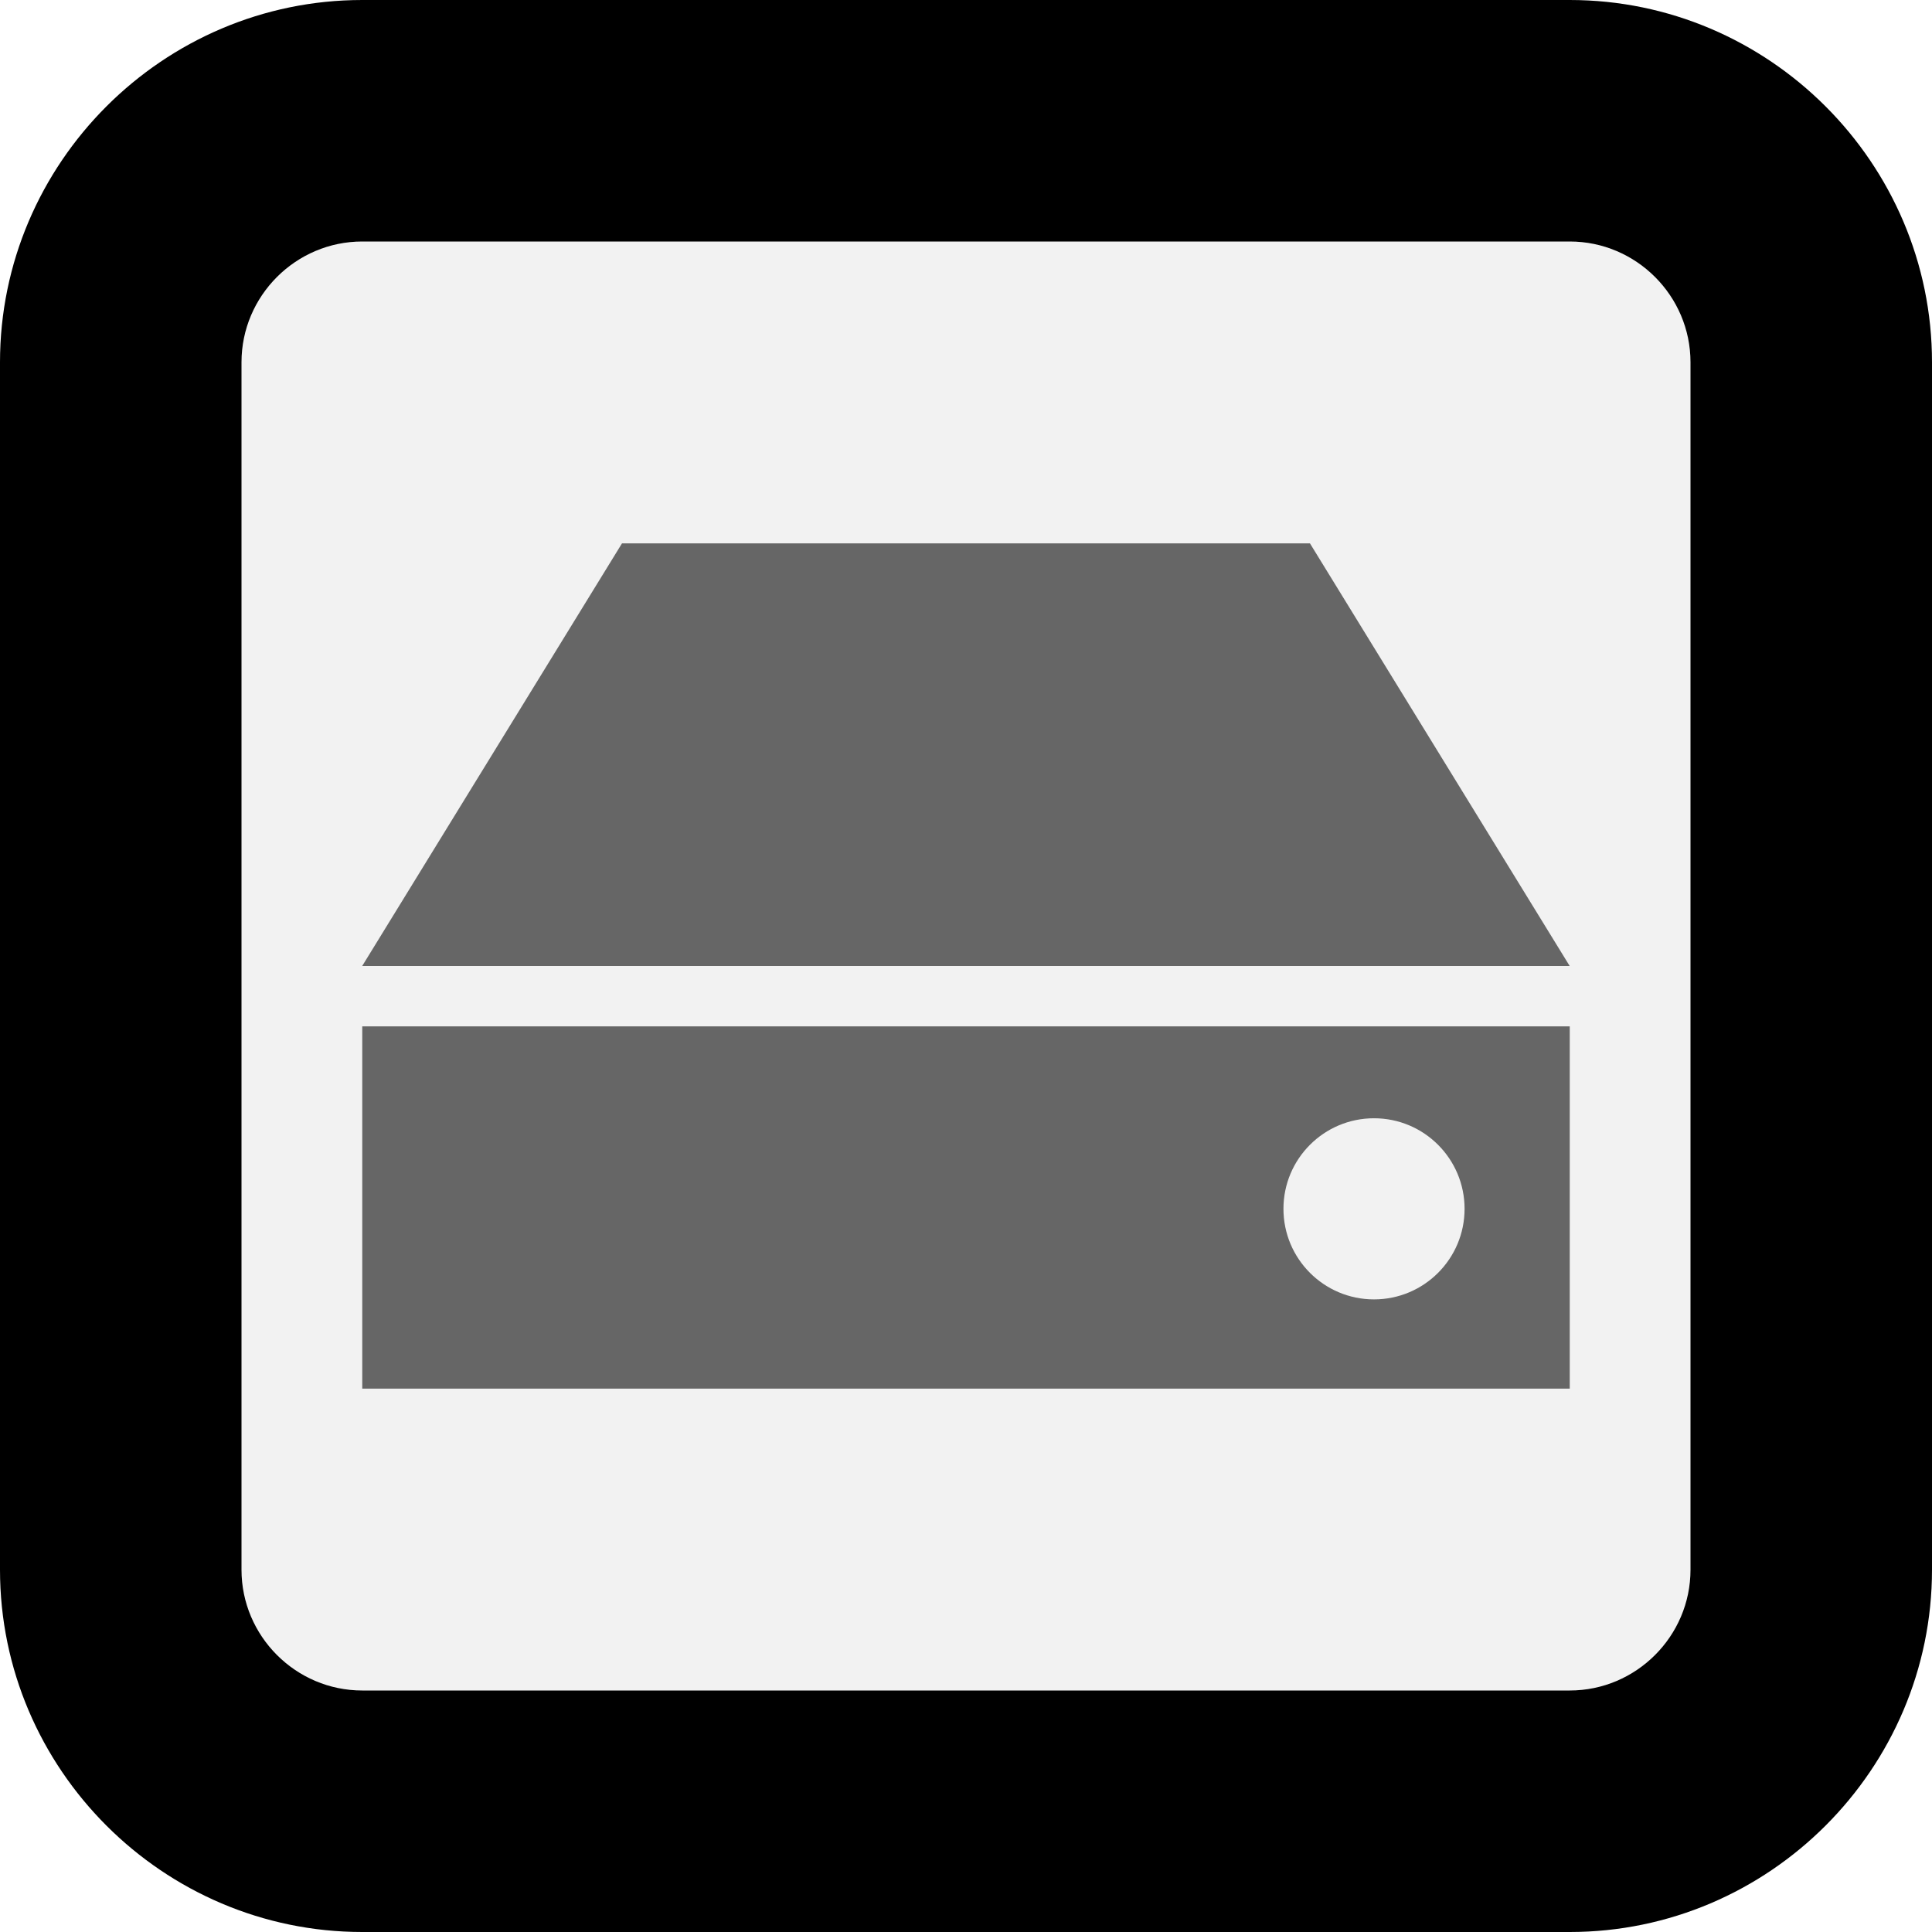
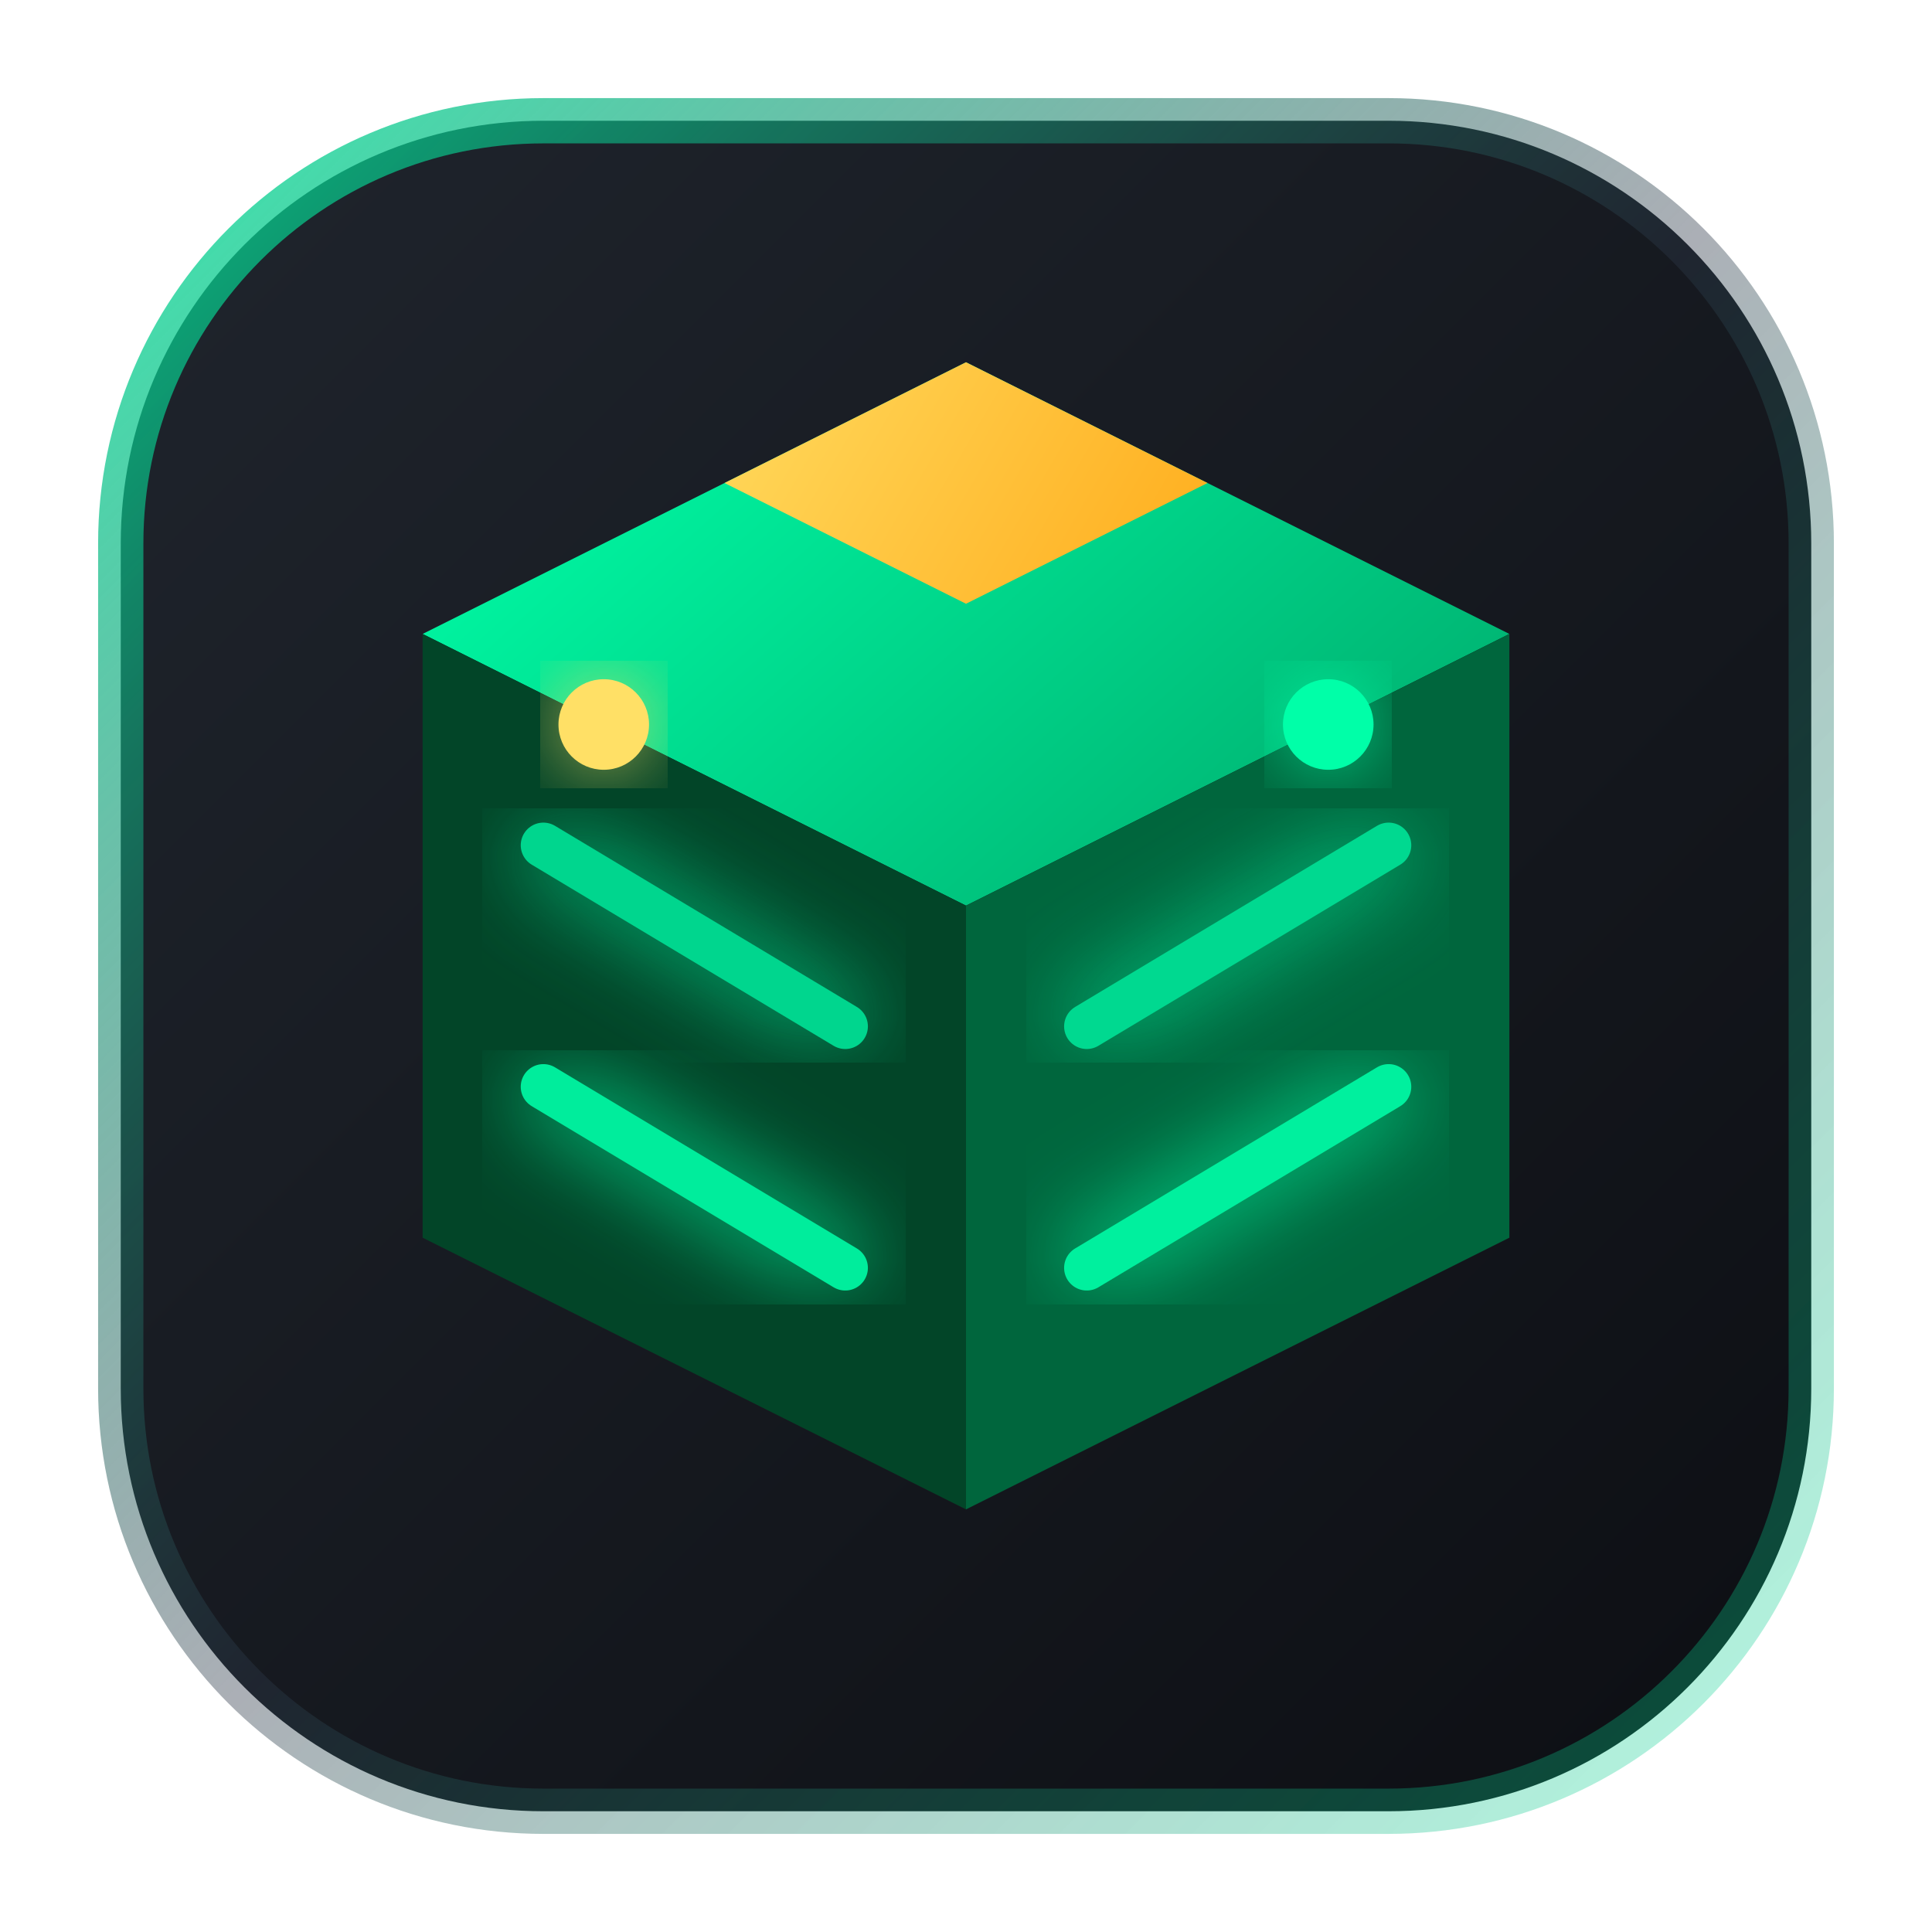
- <svg xmlns="http://www.w3.org/2000/svg" enable-background="new 0 0 32 32" viewBox="0 0 32 32">
-   <path d="m0 0h32v32h-32z" fill="none" />
-   <path d="m26 0h-20z" fill="none" />
-   <path d="m6 0c-3.3 0-6 2.7-6 6v3 17c0 3.3 2.7 6 6 6h20c3.3 0 6-2.7 6-6v-17-3c0-3.3-2.7-6-6-6z" />
-   <path clip-rule="evenodd" d="m28 6c0-1.1-.9-2-2-2h-20c-1.1 0-2 .9-2 2v20c0 1.1.9 2 2 2h20c1.1 0 2-.9 2-2z" fill="#f2f2f2" fill-rule="evenodd" />
-   <path clip-rule="evenodd" d="m6 17h20v6h-20z" fill="#666" fill-rule="evenodd" />
-   <g stroke-linecap="square" stroke-width=".897">
-     <circle cx="22.758" cy="20.022" fill="#f2f2f2" r="1.5" />
-     <path d="m10.302 9h11.395l4.302 7h-20z" fill="#666" />
-   </g>
+ <svg xmlns="http://www.w3.org/2000/svg" width="64" height="64" viewBox="0 0 64 64" fill="none">
+   <defs>
+     <linearGradient id="srvBase" x1="8" y1="8" x2="56" y2="56" gradientUnits="userSpaceOnUse">
+       <stop offset="0%" stop-color="#1E232B" />
+       <stop offset="100%" stop-color="#0E1015" />
+     </linearGradient>
+     <linearGradient id="srvBorder" x1="4" y1="4" x2="60" y2="60" gradientUnits="userSpaceOnUse">
+       <stop offset="0%" stop-color="#00E599" stop-opacity="0.8" />
+       <stop offset="50%" stop-color="#2D3748" stop-opacity="0.4" />
+       <stop offset="100%" stop-color="#00E599" stop-opacity="0.3" />
+     </linearGradient>
+     <linearGradient id="srvEmerald" x1="16" y1="12" x2="48" y2="48" gradientUnits="userSpaceOnUse">
+       <stop offset="0%" stop-color="#00FFA8" />
+       <stop offset="100%" stop-color="#008A54" />
+     </linearGradient>
+     <linearGradient id="srvGold" x1="20" y1="14" x2="44" y2="28" gradientUnits="userSpaceOnUse">
+       <stop offset="0%" stop-color="#FFE066" />
+       <stop offset="100%" stop-color="#FF9900" />
+     </linearGradient>
+     <filter id="srvGlow" x="-20%" y="-20%" width="140%" height="140%">
+       <feGaussianBlur stdDeviation="1.5" result="blur" />
+       <feComposite in="SourceGraphic" in2="blur" operator="over" />
+     </filter>
+   </defs>
+   <rect x="4" y="4" width="56" height="56" rx="14" fill="url(#srvBase)" />
+   <rect x="4" y="4" width="56" height="56" rx="14" fill="none" stroke="url(#srvBorder)" stroke-width="1.5" />
+   <polygon points="32,12 50,21 32,30 14,21" fill="url(#srvEmerald)" />
+   <polygon points="32,12 40,16 32,20 24,16" fill="url(#srvGold)" />
+   <polygon points="50,21 50,41 32,50 32,30" fill="#00663D" />
+   <polygon points="14,21 32,30 32,50 14,41" fill="#024528" />
+   <line x1="18" y1="28" x2="28" y2="34" stroke="#00E599" stroke-width="1.5" stroke-linecap="round" opacity="0.9" filter="url(#srvGlow)" />
+   <line x1="36" y1="34" x2="46" y2="28" stroke="#00E599" stroke-width="1.5" stroke-linecap="round" opacity="0.9" filter="url(#srvGlow)" />
+   <line x1="18" y1="36" x2="28" y2="42" stroke="#00FFA8" stroke-width="1.5" stroke-linecap="round" opacity="0.9" filter="url(#srvGlow)" />
+   <line x1="36" y1="42" x2="46" y2="36" stroke="#00FFA8" stroke-width="1.5" stroke-linecap="round" opacity="0.9" filter="url(#srvGlow)" />
+   <circle cx="20" cy="24" r="1.5" fill="#FFE066" filter="url(#srvGlow)" />
+   <circle cx="44" cy="24" r="1.5" fill="#00FFA8" filter="url(#srvGlow)" />
</svg>
